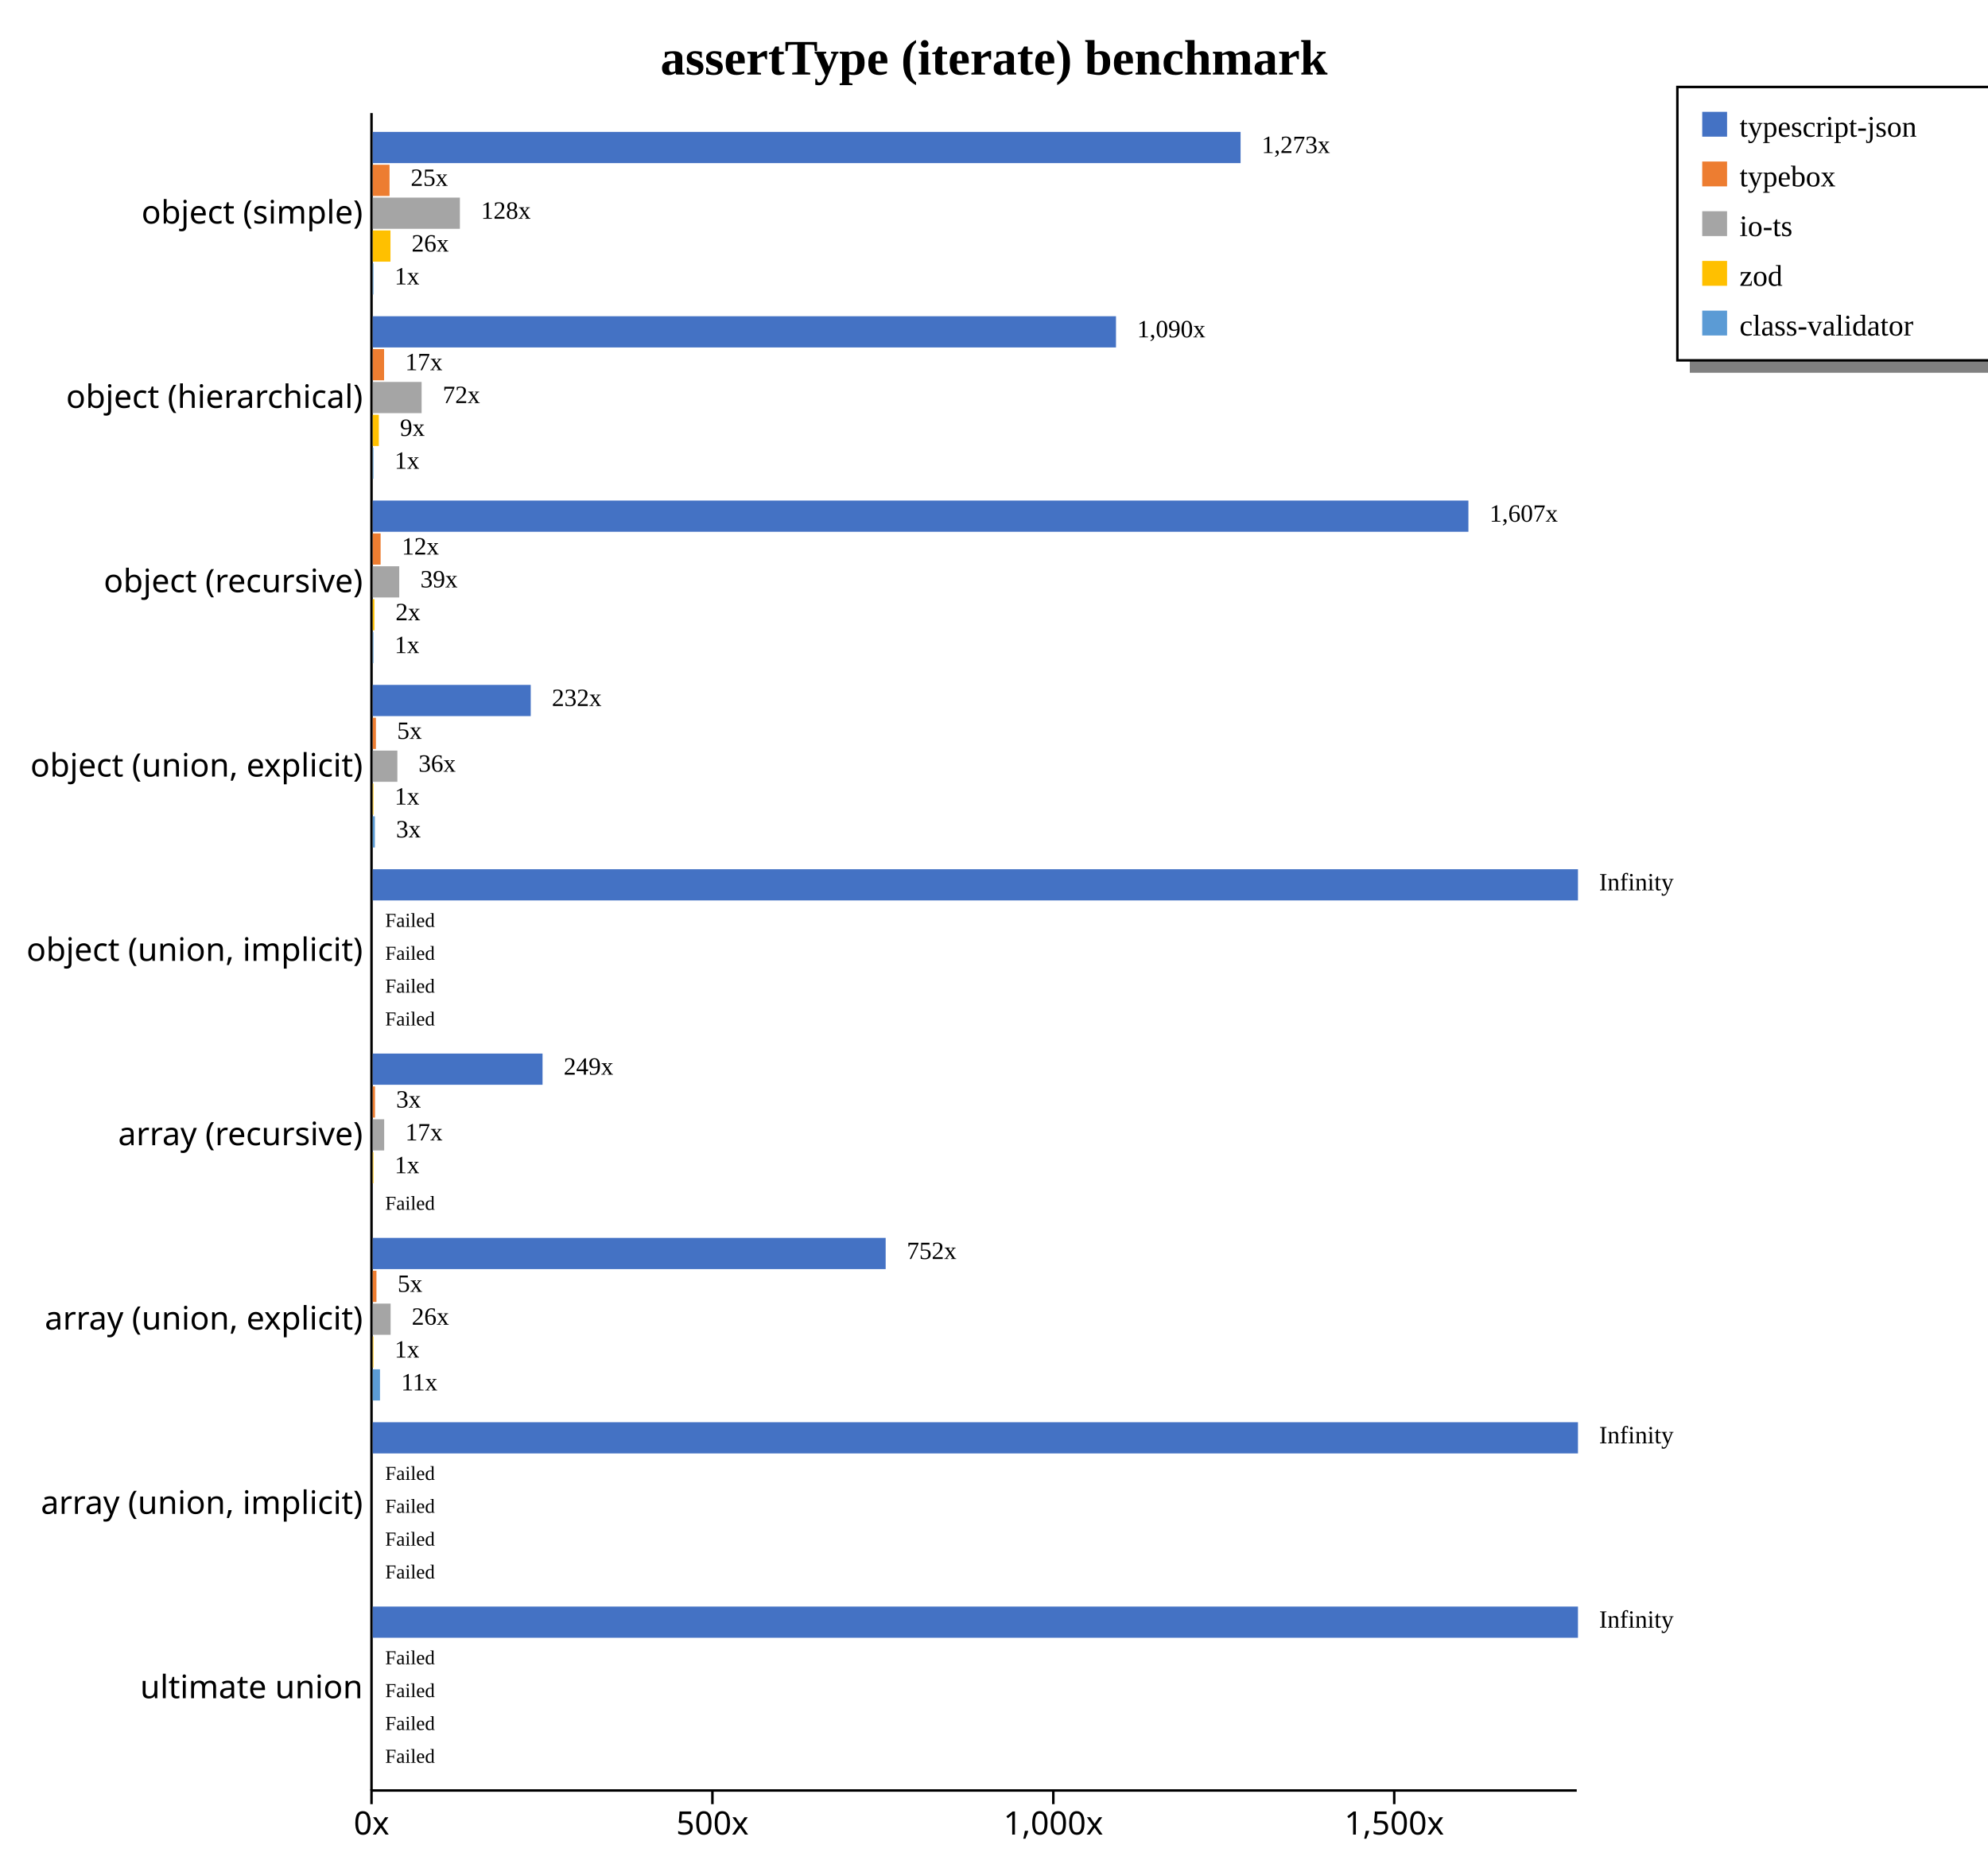
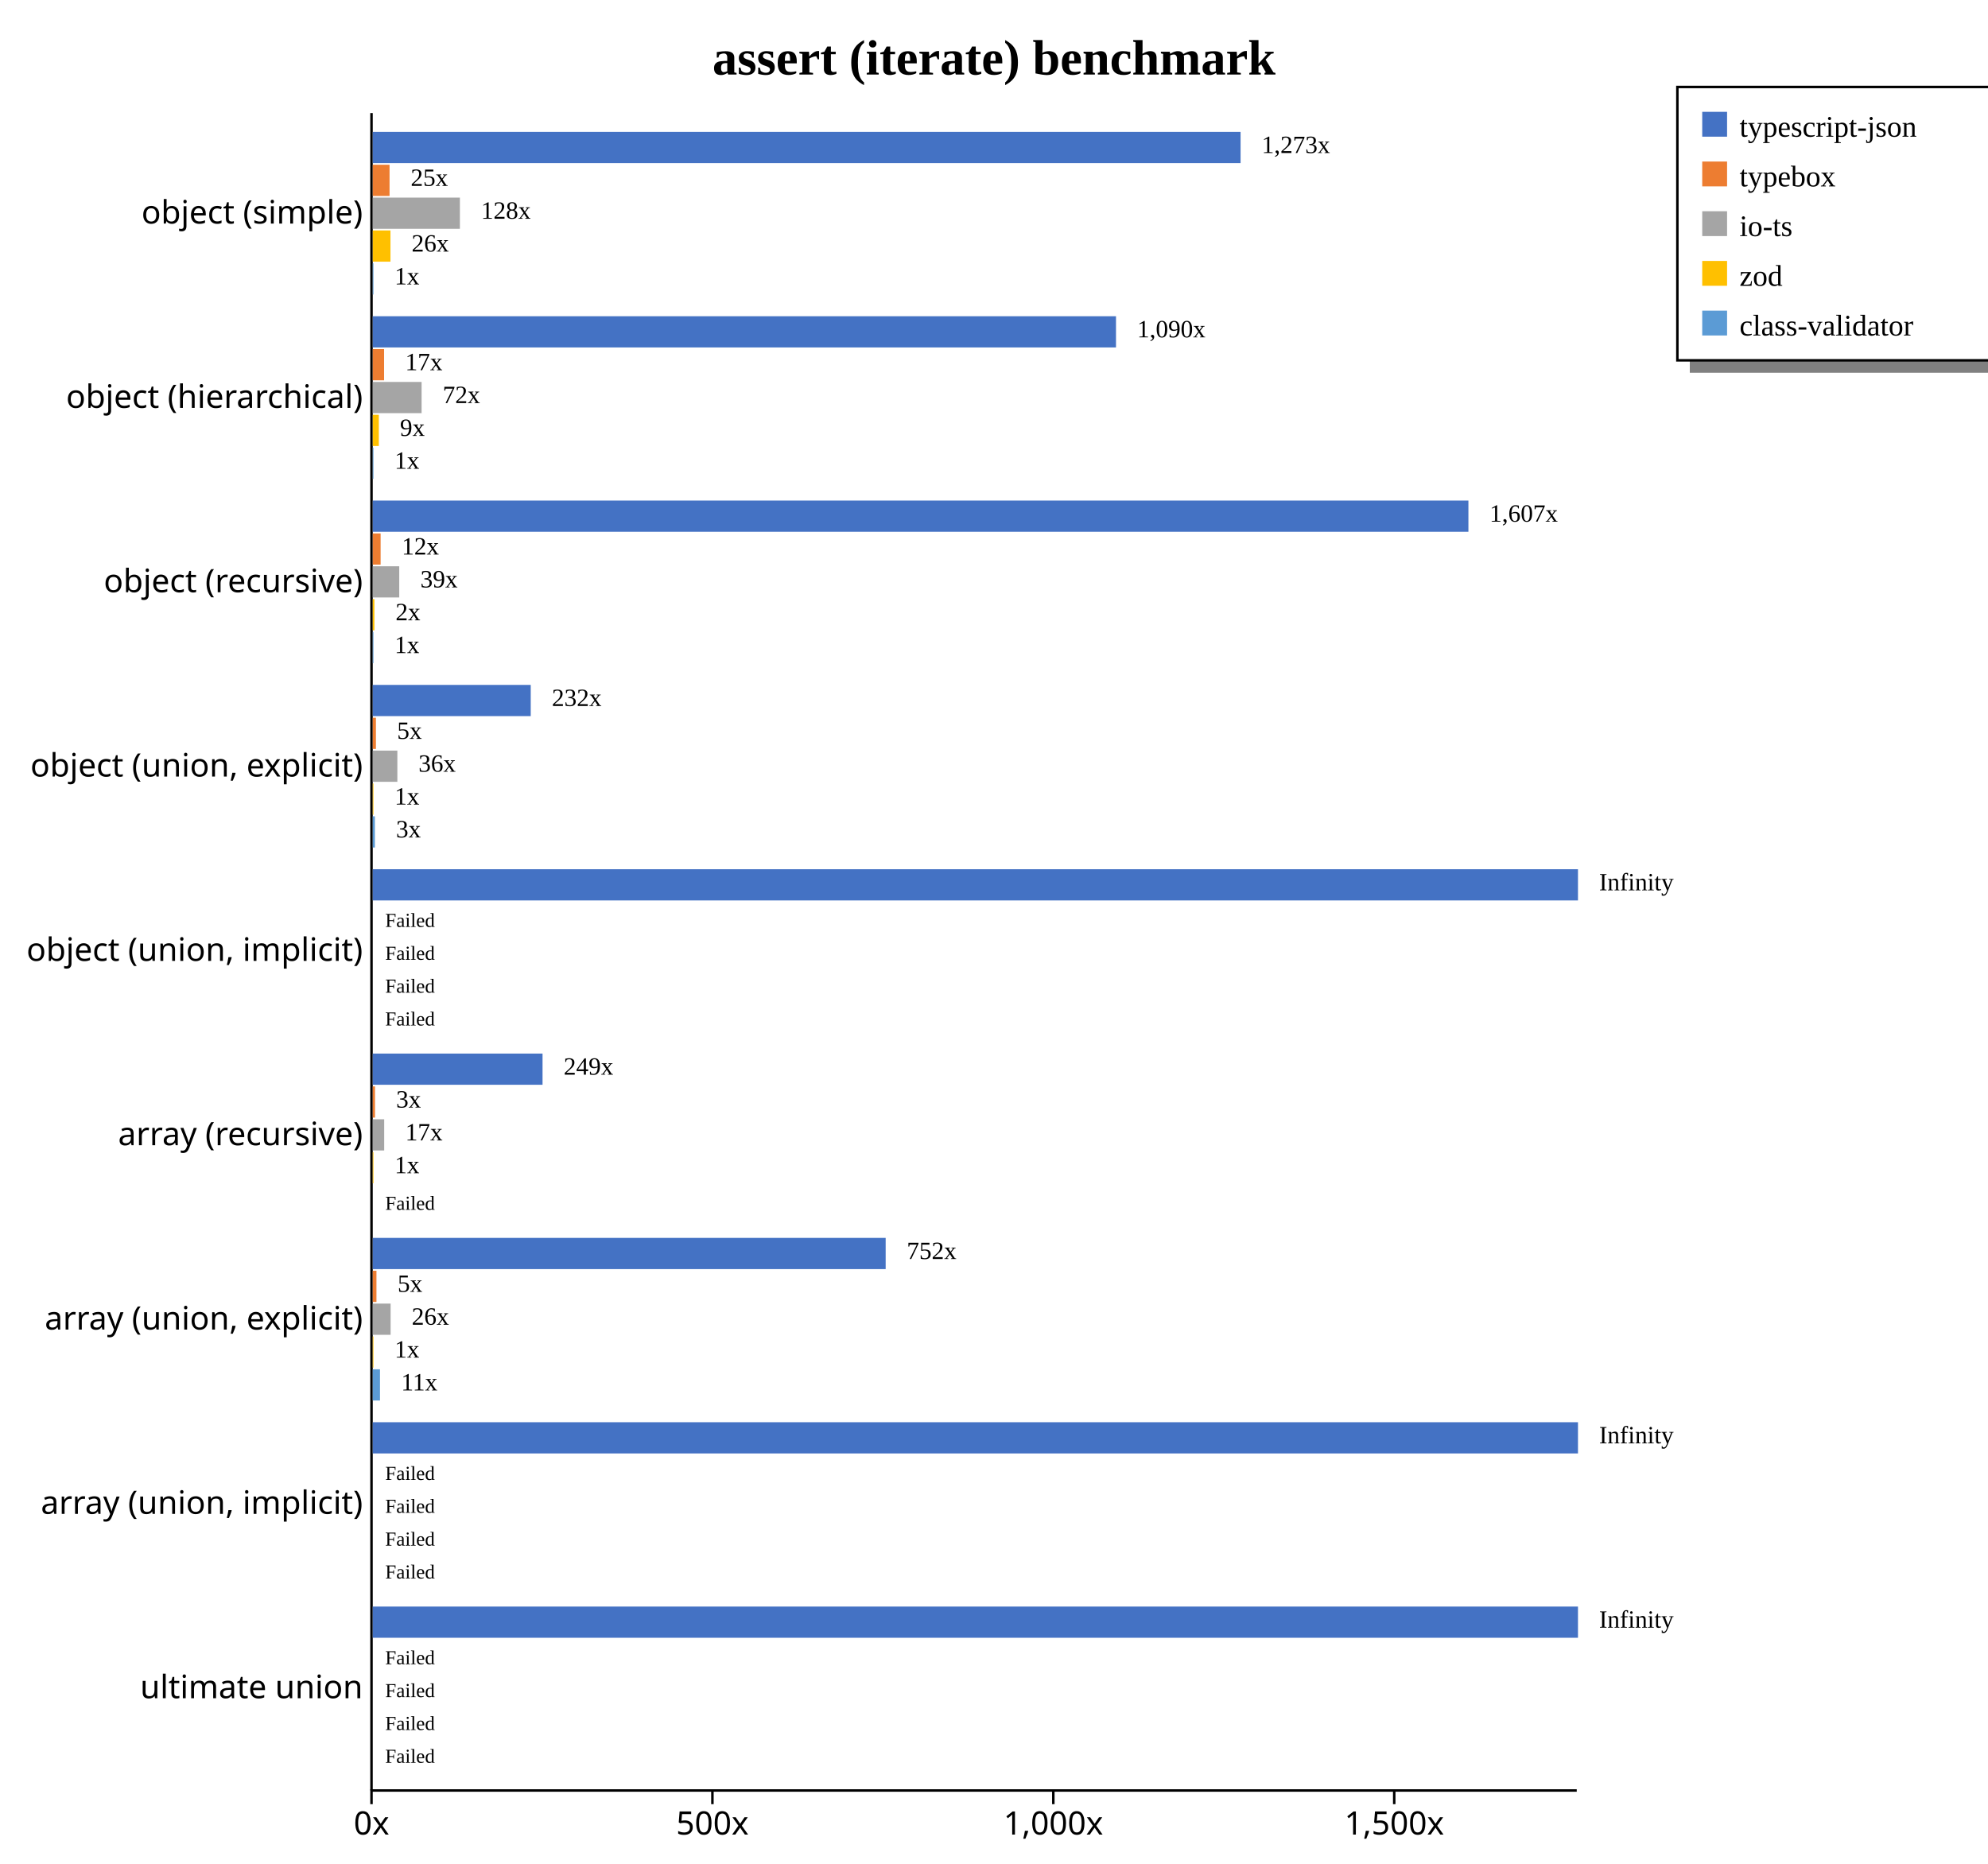
<svg xmlns="http://www.w3.org/2000/svg" width="800" height="750" style="background-color: white;">
  <g class="y axis" transform="translate(149,45)" fill="none" font-size="10" font-family="sans-serif" text-anchor="end" style="font-size: 13px;">
    <path class="domain" stroke="currentColor" d="M0.5,0.5V675.5" />
    <g class="tick" opacity="1" transform="translate(0,40.7967)" style="font-size: 13px;">
      <line stroke="currentColor" x2="0" />
      <text fill="currentColor" x="-3" dy="0.32em">object (simple)    </text>
    </g>
    <g class="tick" opacity="1" transform="translate(0,114.9725)" style="font-size: 13px;">
      <line stroke="currentColor" x2="0" />
      <text fill="currentColor" x="-3" dy="0.32em">object (hierarchical)    </text>
    </g>
    <g class="tick" opacity="1" transform="translate(0,189.1484)" style="font-size: 13px;">
      <line stroke="currentColor" x2="0" />
      <text fill="currentColor" x="-3" dy="0.32em">object (recursive)    </text>
    </g>
    <g class="tick" opacity="1" transform="translate(0,263.3242)" style="font-size: 13px;">
      <line stroke="currentColor" x2="0" />
      <text fill="currentColor" x="-3" dy="0.32em">object (union, explicit)    </text>
    </g>
    <g class="tick" opacity="1" transform="translate(0,337.5)" style="font-size: 13px;">
      <line stroke="currentColor" x2="0" />
      <text fill="currentColor" x="-3" dy="0.32em">object (union, implicit)    </text>
    </g>
    <g class="tick" opacity="1" transform="translate(0,411.6758)" style="font-size: 13px;">
      <line stroke="currentColor" x2="0" />
      <text fill="currentColor" x="-3" dy="0.32em">array (recursive)    </text>
    </g>
    <g class="tick" opacity="1" transform="translate(0,485.8516)" style="font-size: 13px;">
      <line stroke="currentColor" x2="0" />
      <text fill="currentColor" x="-3" dy="0.32em">array (union, explicit)    </text>
    </g>
    <g class="tick" opacity="1" transform="translate(0,560.0275)" style="font-size: 13px;">
      <line stroke="currentColor" x2="0" />
      <text fill="currentColor" x="-3" dy="0.32em">array (union, implicit)    </text>
    </g>
    <g class="tick" opacity="1" transform="translate(0,634.2033)" style="font-size: 13px;">
      <line stroke="currentColor" x2="0" />
      <text fill="currentColor" x="-3" dy="0.32em">ultimate union    </text>
    </g>
  </g>
  <g class="x axis" transform="translate(149,720)" fill="none" font-size="10" font-family="sans-serif" text-anchor="middle" style="font-size: 13px;">
    <path class="domain" stroke="currentColor" d="M0.5,0.5H485.5" />
    <g class="tick" opacity="1" transform="translate(0.5,0)" style="font-size: 13px;">
      <line stroke="currentColor" y2="6" />
      <text fill="currentColor" y="9" dy="0.71em">0x</text>
    </g>
    <g class="tick" opacity="1" transform="translate(137.6857,0)" style="font-size: 13px;">
      <line stroke="currentColor" y2="6" />
      <text fill="currentColor" y="9" dy="0.71em">500x</text>
    </g>
    <g class="tick" opacity="1" transform="translate(274.8713,0)" style="font-size: 13px;">
      <line stroke="currentColor" y2="6" />
      <text fill="currentColor" y="9" dy="0.71em">1,000x</text>
    </g>
    <g class="tick" opacity="1" transform="translate(412.057,0)" style="font-size: 13px;">
      <line stroke="currentColor" y2="6" />
      <text fill="currentColor" y="9" dy="0.71em">1,500x</text>
    </g>
  </g>
-   <text transform="translate(400, 30)" style="text-anchor: middle; font-size: 20px; font-weight: bold;">assertType (iterate) benchmark</text>
+   <text transform="translate(400, 30)" style="text-anchor: middle; font-size: 20px; font-weight: bold;">assert (iterate) benchmark</text>
  <rect x="680" y="145" width="200" height="5" fill="gray" />
  <rect x="675" y="35" width="200" height="110" fill="none" stroke="black" />
  <rect x="685" y="45" width="10" height="10" style="fill: #4472c4;" />
  <text x="700" y="55" style="font-size: 12px;">typescript-json</text>
  <rect x="685" y="65" width="10" height="10" style="fill: #ed7d31;" />
  <text x="700" y="75" style="font-size: 12px;">typebox</text>
  <rect x="685" y="85" width="10" height="10" style="fill: #a5a5a5;" />
  <text x="700" y="95" style="font-size: 12px;">io-ts</text>
  <rect x="685" y="105" width="10" height="10" style="fill: #ffc000;" />
  <text x="700" y="115" style="font-size: 12px;">zod</text>
  <rect x="685" y="125" width="10" height="10" style="fill: #5b9bd5;" />
  <text x="700" y="135" style="font-size: 12px;">class-validator</text>
  <g style="font-size: 13px;">
    <g style="font-size: 13px;">
      <rect x="150" y="53.079" width="349.228" height="12.558" fill="#4472c4" />
      <rect x="150" y="66.298" width="6.76" height="12.558" fill="#ed7d31" />
      <rect x="150" y="79.517" width="35.069" height="12.558" fill="#a5a5a5" />
      <rect x="150" y="92.737" width="7.131" height="12.558" fill="#ffc000" />
      <rect x="150" y="105.956" width="0.274" height="12.558" fill="#5b9bd5" />
      <text class="label" x="507.728" y="61.579" font-size="10px">1,273x</text>
      <text class="label" x="165.26" y="74.798" font-size="10px">25x</text>
      <text class="label" x="193.569" y="88.017" font-size="10px">128x</text>
      <text class="label" x="165.631" y="101.237" font-size="10px">26x</text>
      <text class="label" x="158.774" y="114.456" font-size="10px">1x</text>
      <text class="label" x="504.228" y="63.079" font-size="8px" />
      <text class="label" x="161.76" y="76.298" font-size="8px" />
      <text class="label" x="190.069" y="89.517" font-size="8px" />
      <text class="label" x="162.131" y="102.737" font-size="8px" />
      <text class="label" x="155.274" y="115.956" font-size="8px" />
    </g>
    <g style="font-size: 13px;">
      <rect x="150" y="127.254" width="299.092" height="12.558" fill="#4472c4" />
      <rect x="150" y="140.474" width="4.561" height="12.558" fill="#ed7d31" />
      <rect x="150" y="153.693" width="19.661" height="12.558" fill="#a5a5a5" />
      <rect x="150" y="166.913" width="2.448" height="12.558" fill="#ffc000" />
      <rect x="150" y="180.132" width="0.274" height="12.558" fill="#5b9bd5" />
      <text class="label" x="457.592" y="135.754" font-size="10px">1,090x</text>
      <text class="label" x="163.061" y="148.974" font-size="10px">17x</text>
      <text class="label" x="178.161" y="162.193" font-size="10px">72x</text>
      <text class="label" x="160.948" y="175.413" font-size="10px">9x</text>
      <text class="label" x="158.774" y="188.632" font-size="10px">1x</text>
      <text class="label" x="454.092" y="137.254" font-size="8px" />
      <text class="label" x="159.561" y="150.474" font-size="8px" />
      <text class="label" x="174.661" y="163.693" font-size="8px" />
      <text class="label" x="157.448" y="176.913" font-size="8px" />
      <text class="label" x="155.274" y="190.132" font-size="8px" />
    </g>
    <g style="font-size: 13px;">
      <rect x="150" y="201.43" width="440.909" height="12.558" fill="#4472c4" />
      <rect x="150" y="214.65" width="3.166" height="12.558" fill="#ed7d31" />
      <rect x="150" y="227.869" width="10.662" height="12.558" fill="#a5a5a5" />
      <rect x="150" y="241.089" width="0.668" height="12.558" fill="#ffc000" />
      <rect x="150" y="254.308" width="0.274" height="12.558" fill="#5b9bd5" />
      <text class="label" x="599.409" y="209.93" font-size="10px">1,607x</text>
      <text class="label" x="161.666" y="223.15" font-size="10px">12x</text>
      <text class="label" x="169.162" y="236.369" font-size="10px">39x</text>
      <text class="label" x="159.168" y="249.589" font-size="10px">2x</text>
      <text class="label" x="158.774" y="262.808" font-size="10px">1x</text>
      <text class="label" x="595.909" y="211.43" font-size="8px" />
      <text class="label" x="158.166" y="224.65" font-size="8px" />
      <text class="label" x="165.662" y="237.869" font-size="8px" />
      <text class="label" x="155.668" y="251.089" font-size="8px" />
      <text class="label" x="155.274" y="264.308" font-size="8px" />
    </g>
    <g style="font-size: 13px;">
      <rect x="150" y="275.606" width="63.575" height="12.558" fill="#4472c4" />
      <rect x="150" y="288.825" width="1.28" height="12.558" fill="#ed7d31" />
      <rect x="150" y="302.045" width="9.902" height="12.558" fill="#a5a5a5" />
      <rect x="150" y="315.264" width="0.274" height="12.558" fill="#ffc000" />
      <rect x="150" y="328.484" width="0.862" height="12.558" fill="#5b9bd5" />
      <text class="label" x="222.075" y="284.106" font-size="10px">232x</text>
      <text class="label" x="159.78" y="297.325" font-size="10px">5x</text>
      <text class="label" x="168.402" y="310.545" font-size="10px">36x</text>
      <text class="label" x="158.774" y="323.764" font-size="10px">1x</text>
      <text class="label" x="159.362" y="336.984" font-size="10px">3x</text>
      <text class="label" x="218.575" y="285.606" font-size="8px" />
      <text class="label" x="156.28" y="298.825" font-size="8px" />
      <text class="label" x="164.902" y="312.045" font-size="8px" />
      <text class="label" x="155.274" y="325.264" font-size="8px" />
      <text class="label" x="155.862" y="338.484" font-size="8px" />
    </g>
    <g style="font-size: 13px;">
      <rect x="150" y="349.782" width="485" height="12.558" fill="#4472c4" />
      <rect x="150" y="363.001" width="0" height="12.558" fill="#ed7d31" />
      <rect x="150" y="376.221" width="0" height="12.558" fill="#a5a5a5" />
      <rect x="150" y="389.44" width="0" height="12.558" fill="#ffc000" />
      <rect x="150" y="402.66" width="0" height="12.558" fill="#5b9bd5" />
      <text class="label" x="643.5" y="358.282" font-size="10px">Infinity</text>
      <text class="label" x="158.5" y="371.501" font-size="10px" />
      <text class="label" x="158.5" y="384.721" font-size="10px" />
      <text class="label" x="158.5" y="397.94" font-size="10px" />
      <text class="label" x="158.5" y="411.16" font-size="10px" />
      <text class="label" x="640" y="359.782" font-size="8px" />
      <text class="label" x="155" y="373.001" font-size="8px">Failed</text>
      <text class="label" x="155" y="386.221" font-size="8px">Failed</text>
      <text class="label" x="155" y="399.44" font-size="8px">Failed</text>
      <text class="label" x="155" y="412.66" font-size="8px">Failed</text>
    </g>
    <g style="font-size: 13px;">
      <rect x="150" y="423.958" width="68.327" height="12.558" fill="#4472c4" />
      <rect x="150" y="437.177" width="0.907" height="12.558" fill="#ed7d31" />
      <rect x="150" y="450.397" width="4.603" height="12.558" fill="#a5a5a5" />
      <rect x="150" y="463.616" width="0.274" height="12.558" fill="#ffc000" />
      <rect x="150" y="476.835" width="0" height="12.558" fill="#5b9bd5" />
      <text class="label" x="226.827" y="432.458" font-size="10px">249x</text>
      <text class="label" x="159.407" y="445.677" font-size="10px">3x</text>
      <text class="label" x="163.103" y="458.897" font-size="10px">17x</text>
      <text class="label" x="158.774" y="472.116" font-size="10px">1x</text>
      <text class="label" x="158.5" y="485.335" font-size="10px" />
      <text class="label" x="223.327" y="433.958" font-size="8px" />
      <text class="label" x="155.907" y="447.177" font-size="8px" />
      <text class="label" x="159.603" y="460.397" font-size="8px" />
      <text class="label" x="155.274" y="473.616" font-size="8px" />
      <text class="label" x="155" y="486.835" font-size="8px">Failed</text>
    </g>
    <g style="font-size: 13px;">
      <rect x="150" y="498.134" width="206.404" height="12.558" fill="#4472c4" />
      <rect x="150" y="511.353" width="1.491" height="12.558" fill="#ed7d31" />
      <rect x="150" y="524.572" width="7.184" height="12.558" fill="#a5a5a5" />
      <rect x="150" y="537.792" width="0.274" height="12.558" fill="#ffc000" />
      <rect x="150" y="551.011" width="2.91" height="12.558" fill="#5b9bd5" />
      <text class="label" x="364.904" y="506.634" font-size="10px">752x</text>
      <text class="label" x="159.991" y="519.853" font-size="10px">5x</text>
      <text class="label" x="165.684" y="533.072" font-size="10px">26x</text>
      <text class="label" x="158.774" y="546.292" font-size="10px">1x</text>
      <text class="label" x="161.41" y="559.511" font-size="10px">11x</text>
      <text class="label" x="361.404" y="508.134" font-size="8px" />
      <text class="label" x="156.491" y="521.353" font-size="8px" />
      <text class="label" x="162.184" y="534.572" font-size="8px" />
      <text class="label" x="155.274" y="547.792" font-size="8px" />
      <text class="label" x="157.91" y="561.011" font-size="8px" />
    </g>
    <g style="font-size: 13px;">
      <rect x="150" y="572.309" width="485" height="12.558" fill="#4472c4" />
      <rect x="150" y="585.529" width="0" height="12.558" fill="#ed7d31" />
      <rect x="150" y="598.748" width="0" height="12.558" fill="#a5a5a5" />
      <rect x="150" y="611.968" width="0" height="12.558" fill="#ffc000" />
      <rect x="150" y="625.187" width="0" height="12.558" fill="#5b9bd5" />
      <text class="label" x="643.5" y="580.809" font-size="10px">Infinity</text>
      <text class="label" x="158.5" y="594.029" font-size="10px" />
      <text class="label" x="158.5" y="607.248" font-size="10px" />
      <text class="label" x="158.5" y="620.468" font-size="10px" />
      <text class="label" x="158.5" y="633.687" font-size="10px" />
      <text class="label" x="640" y="582.309" font-size="8px" />
      <text class="label" x="155" y="595.529" font-size="8px">Failed</text>
      <text class="label" x="155" y="608.748" font-size="8px">Failed</text>
      <text class="label" x="155" y="621.968" font-size="8px">Failed</text>
      <text class="label" x="155" y="635.187" font-size="8px">Failed</text>
    </g>
    <g style="font-size: 13px;">
      <rect x="150" y="646.485" width="485" height="12.558" fill="#4472c4" />
      <rect x="150" y="659.705" width="0" height="12.558" fill="#ed7d31" />
      <rect x="150" y="672.924" width="0" height="12.558" fill="#a5a5a5" />
      <rect x="150" y="686.144" width="0" height="12.558" fill="#ffc000" />
      <rect x="150" y="699.363" width="0" height="12.558" fill="#5b9bd5" />
      <text class="label" x="643.5" y="654.985" font-size="10px">Infinity</text>
      <text class="label" x="158.5" y="668.205" font-size="10px" />
      <text class="label" x="158.5" y="681.424" font-size="10px" />
      <text class="label" x="158.5" y="694.644" font-size="10px" />
      <text class="label" x="158.5" y="707.863" font-size="10px" />
      <text class="label" x="640" y="656.485" font-size="8px" />
      <text class="label" x="155" y="669.705" font-size="8px">Failed</text>
      <text class="label" x="155" y="682.924" font-size="8px">Failed</text>
      <text class="label" x="155" y="696.144" font-size="8px">Failed</text>
      <text class="label" x="155" y="709.363" font-size="8px">Failed</text>
    </g>
  </g>
</svg>
